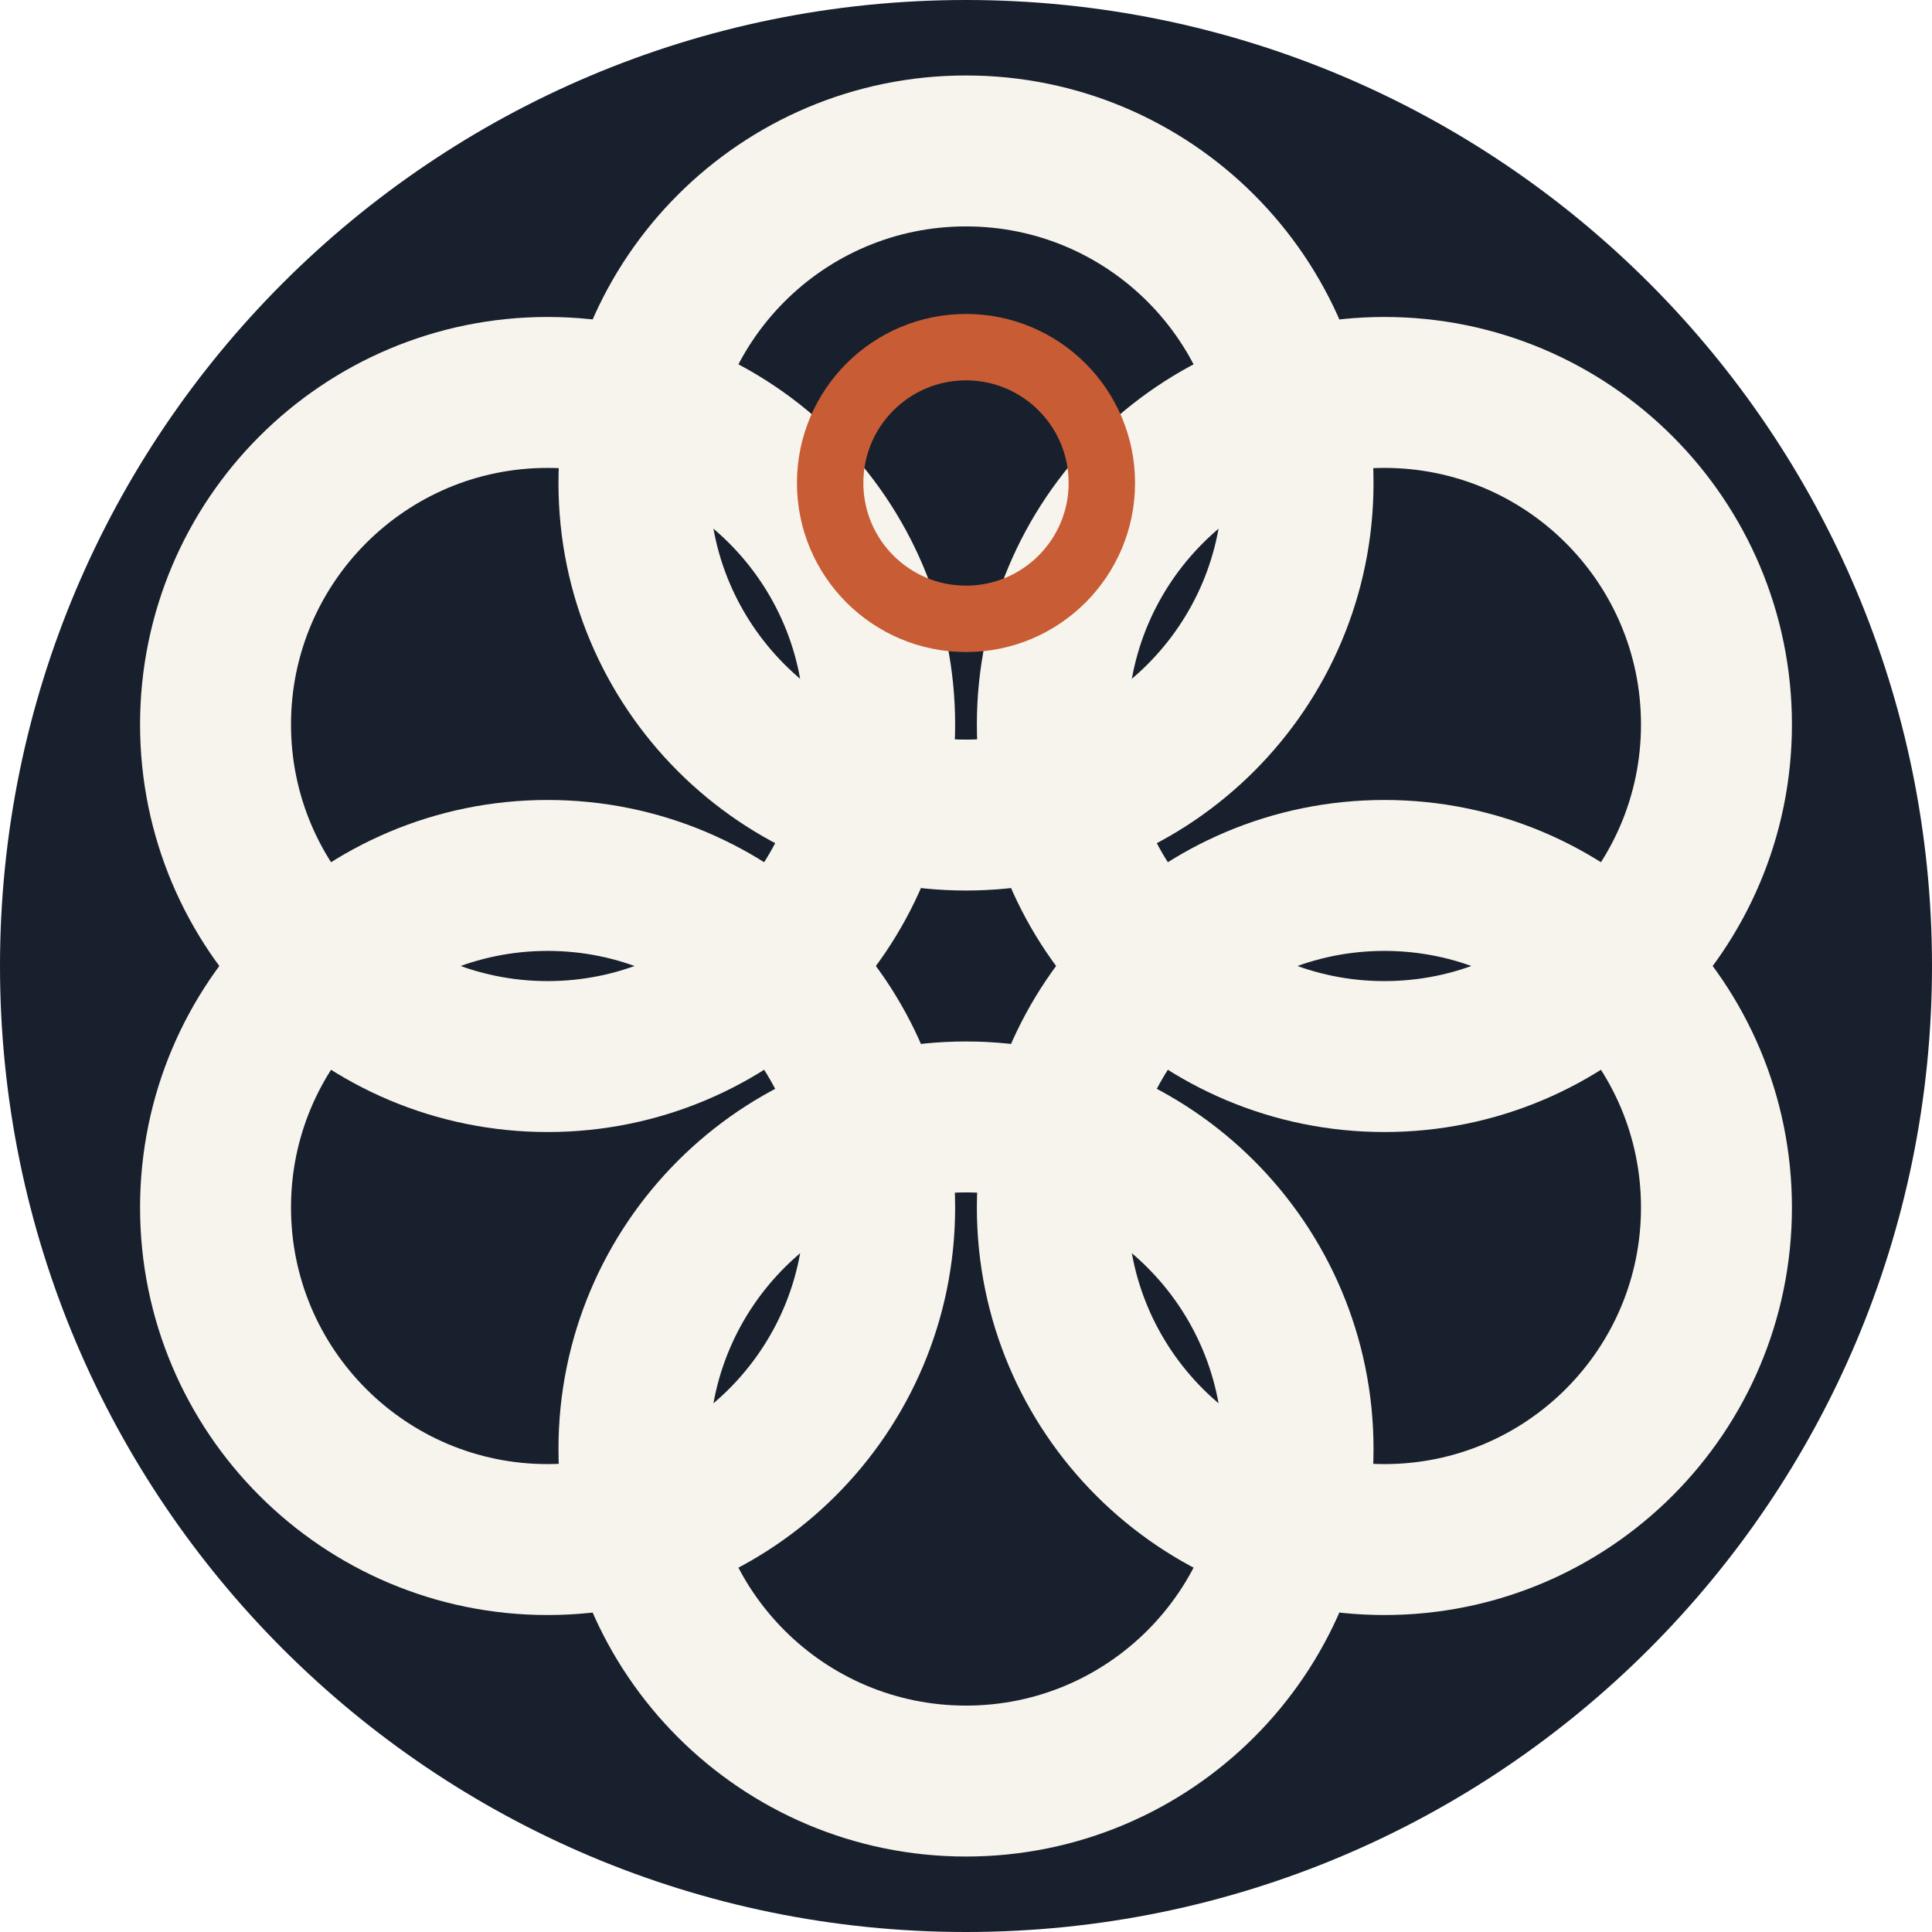
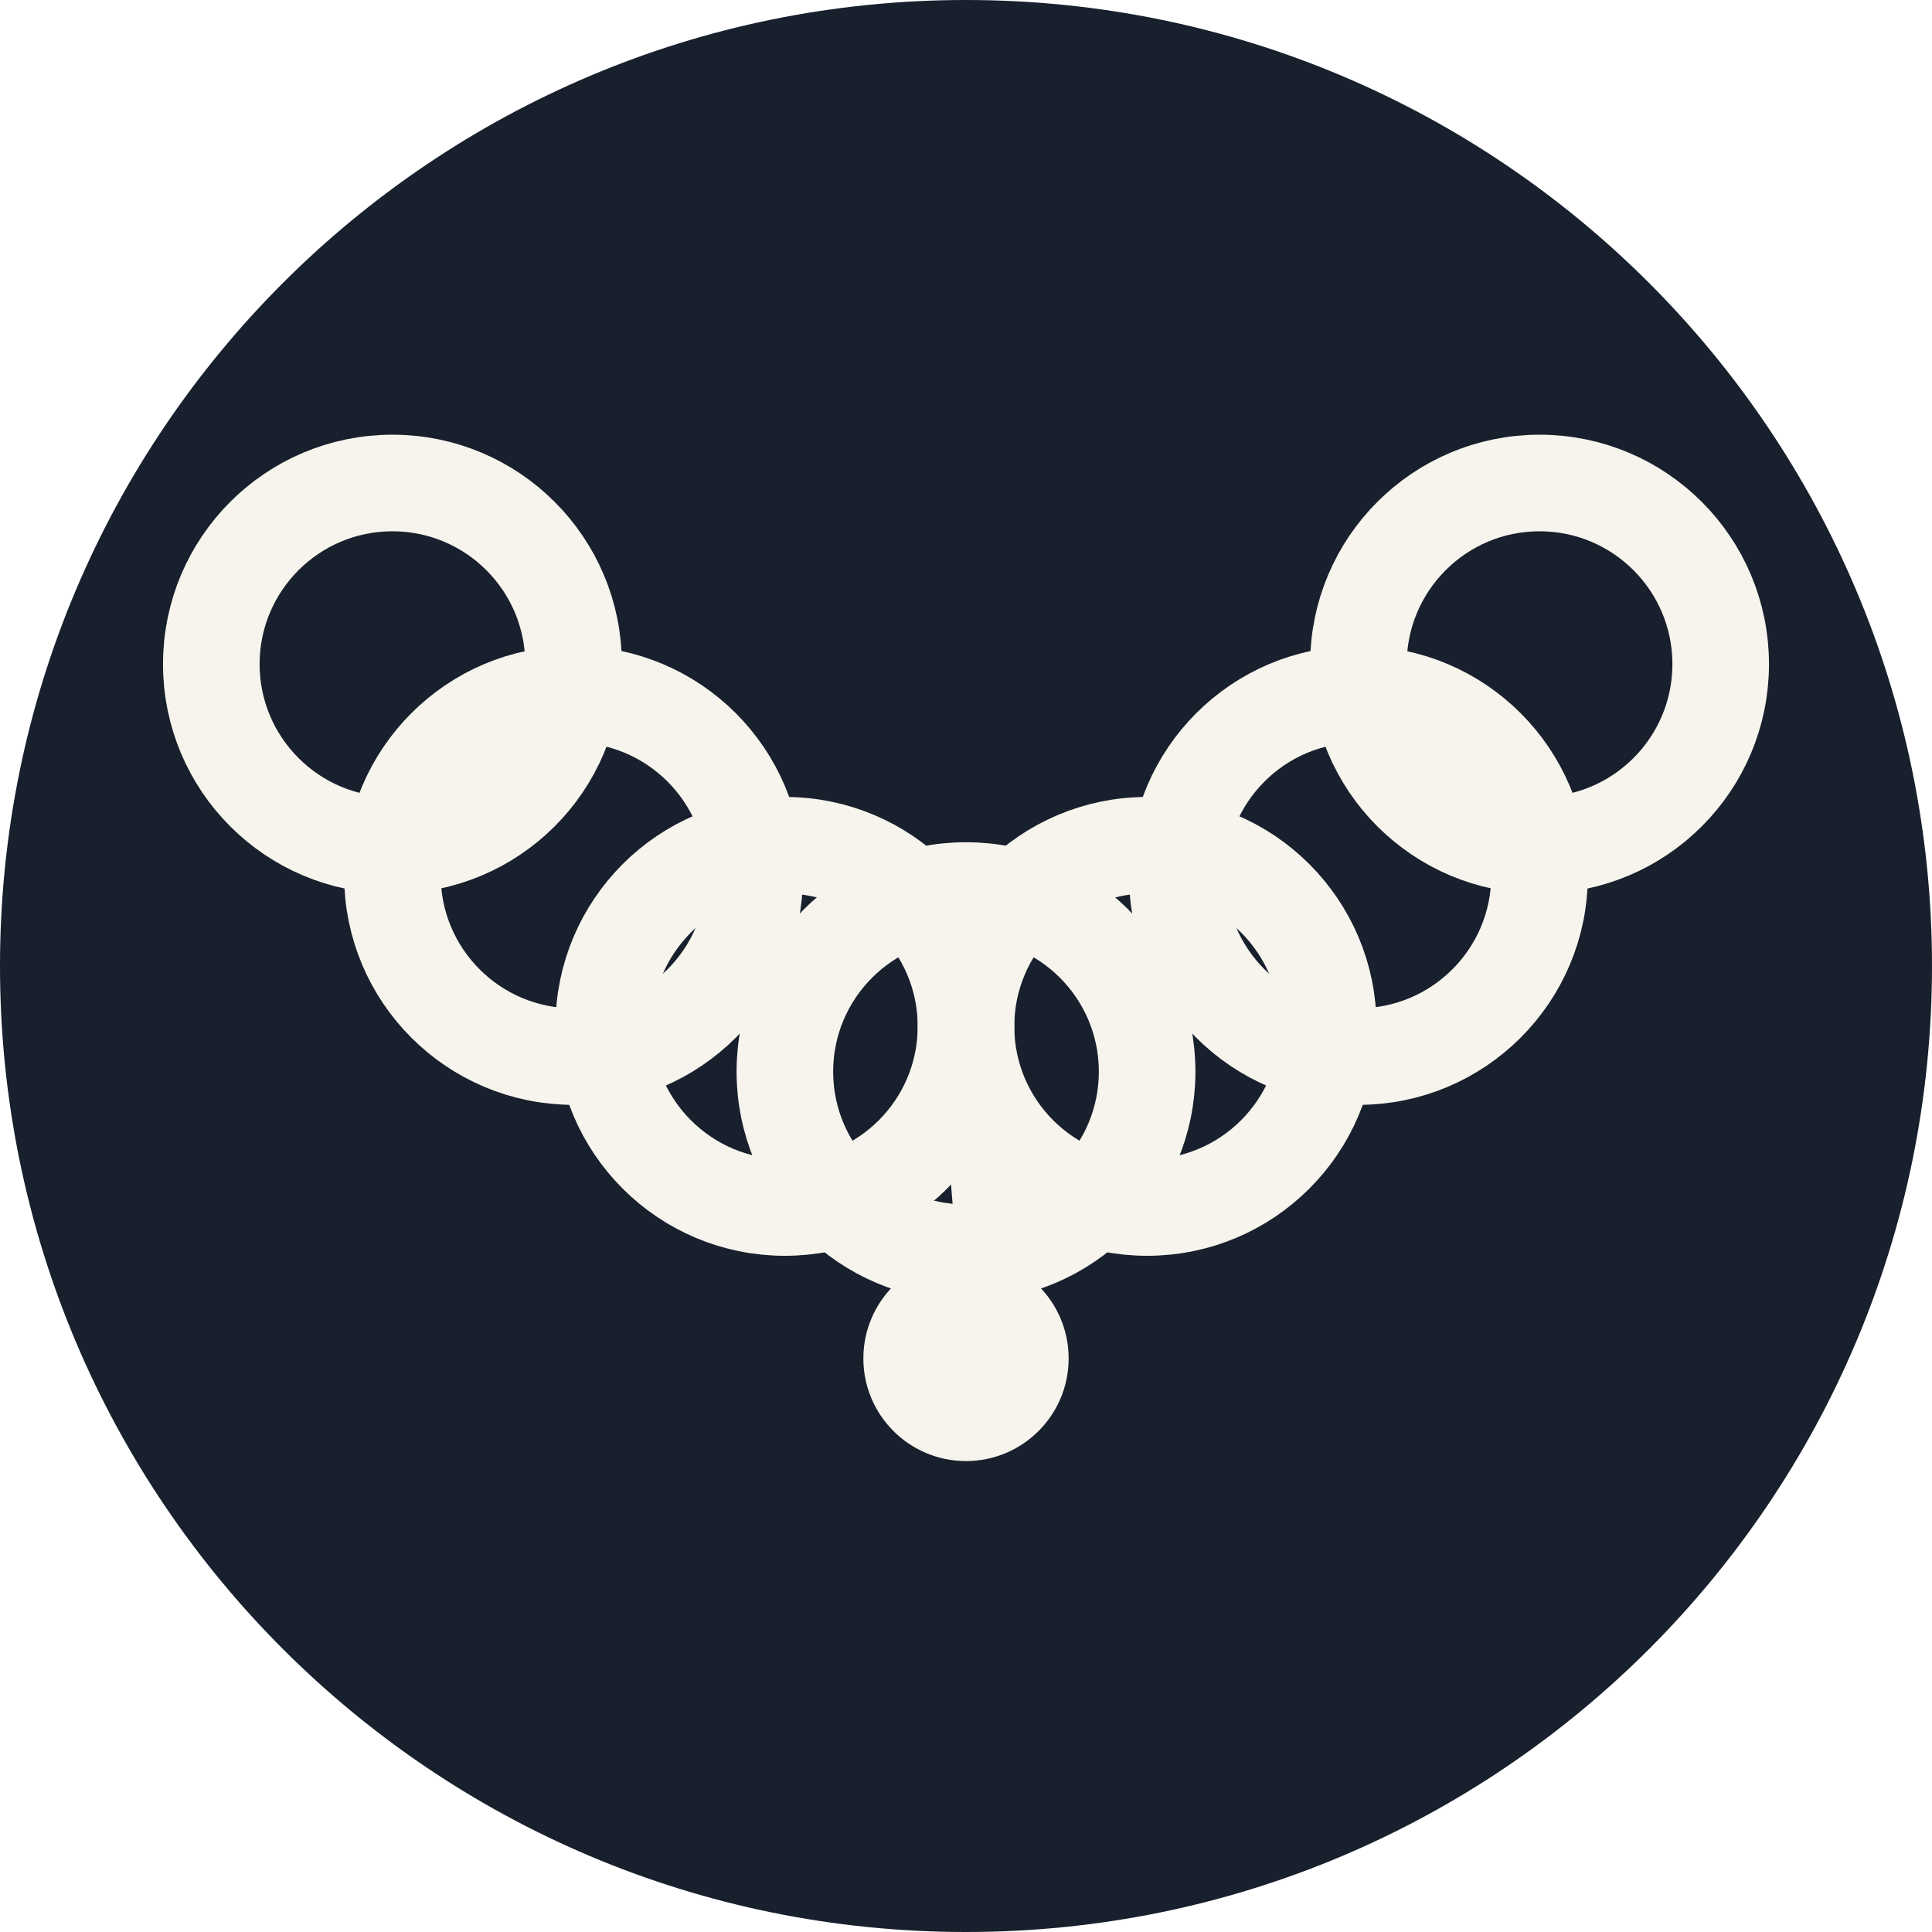
<svg xmlns="http://www.w3.org/2000/svg" width="64" height="64" viewBox="0 0 64 64">
  <circle cx="32" cy="32" r="32" fill="#17202c" />
-   <circle cx="32" cy="16" r="11" fill="none" stroke="#f7f4ed" stroke-width="5" />
-   <circle cx="45.86" cy="24" r="11" fill="none" stroke="#f7f4ed" stroke-width="5" />
-   <circle cx="45.86" cy="40" r="11" fill="none" stroke="#f7f4ed" stroke-width="5" />
-   <circle cx="32" cy="48" r="11" fill="none" stroke="#f7f4ed" stroke-width="5" />
-   <circle cx="18.14" cy="40" r="11" fill="none" stroke="#f7f4ed" stroke-width="5" />
-   <circle cx="18.14" cy="24" r="11" fill="none" stroke="#f7f4ed" stroke-width="5" />
-   <circle cx="32" cy="16" r="4.5" fill="none" stroke="#c85c35" stroke-width="2.2" />
+   <line x1="32" y1="35.5" x2="32.5" y2="41.6" stroke="#f7f4ed" stroke-width="1.6" />
+   <circle cx="32" cy="45" r="3.4" fill="#f7f4ed" />
+   <circle cx="13" cy="22" r="6" fill="none" stroke="#f7f4ed" stroke-width="3.2" />
+   <circle cx="19" cy="29" r="6" fill="none" stroke="#f7f4ed" stroke-width="3.2" />
+   <circle cx="26" cy="34" r="6" fill="none" stroke="#f7f4ed" stroke-width="3.2" />
+   <circle cx="32" cy="35.5" r="6" fill="none" stroke="#f7f4ed" stroke-width="3.2" />
+   <circle cx="38" cy="34" r="6" fill="none" stroke="#f7f4ed" stroke-width="3.2" />
+   <circle cx="45" cy="29" r="6" fill="none" stroke="#f7f4ed" stroke-width="3.2" />
+   <circle cx="51" cy="22" r="6" fill="none" stroke="#f7f4ed" stroke-width="3.2" />
</svg>
